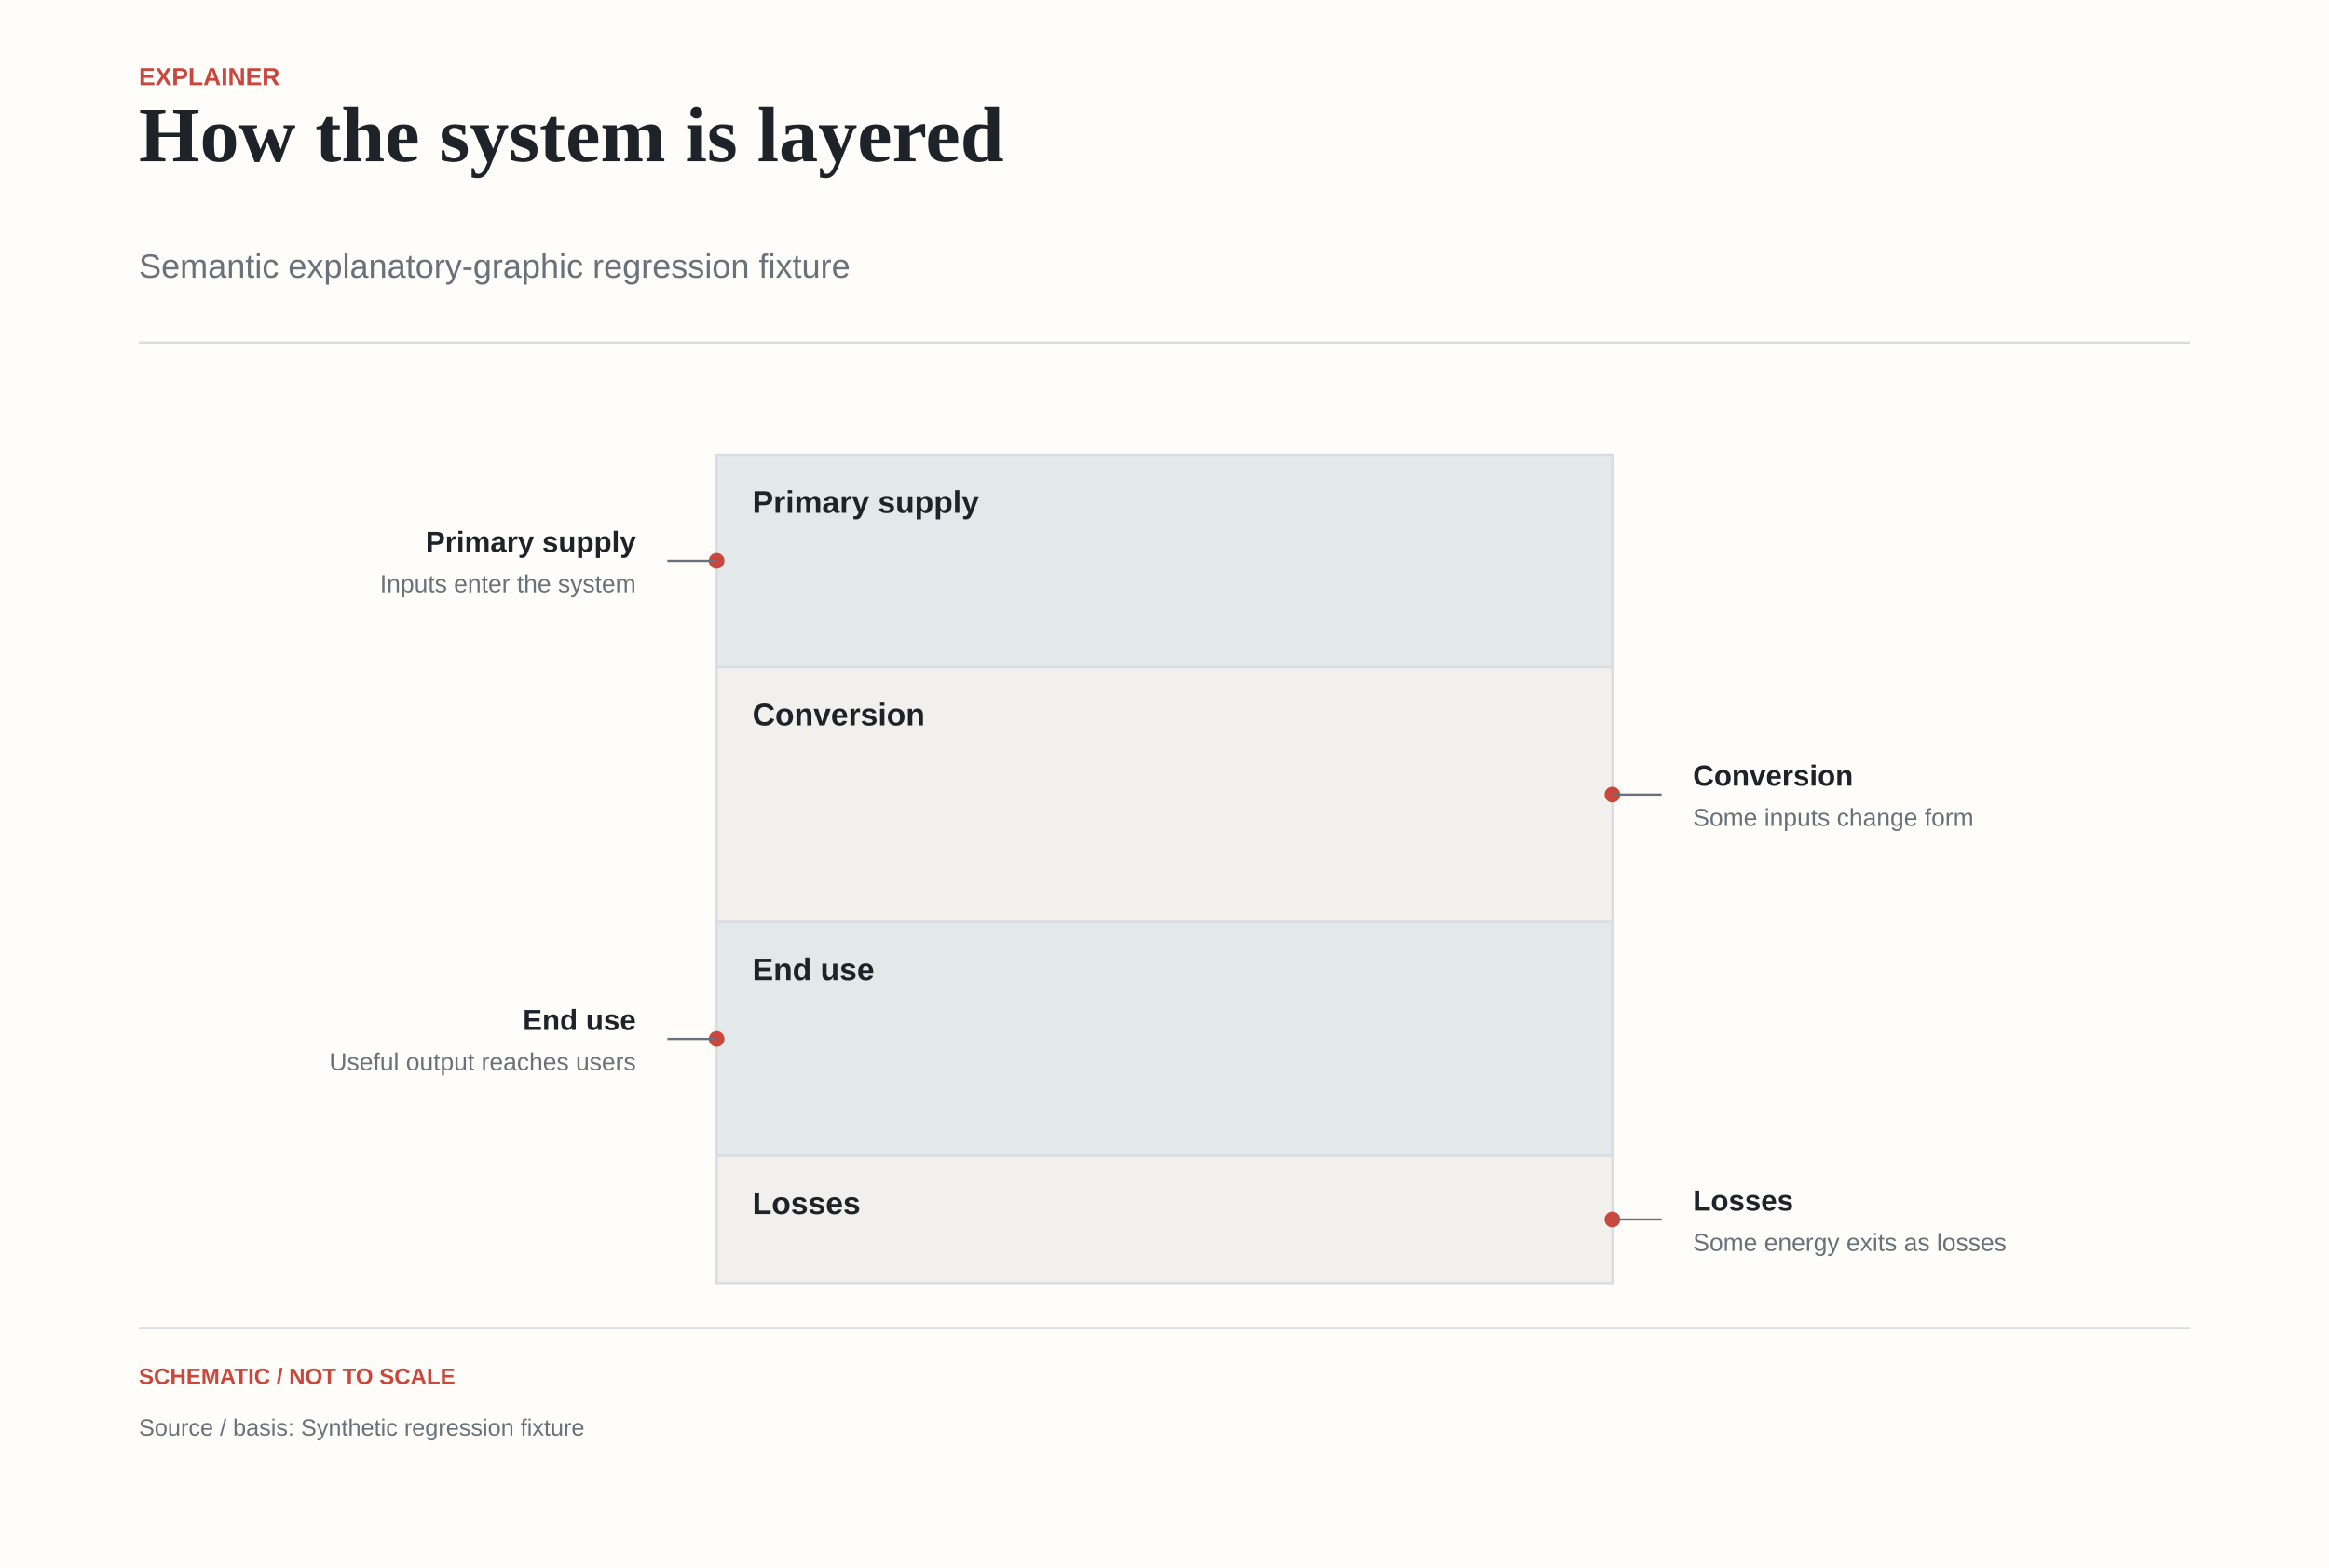
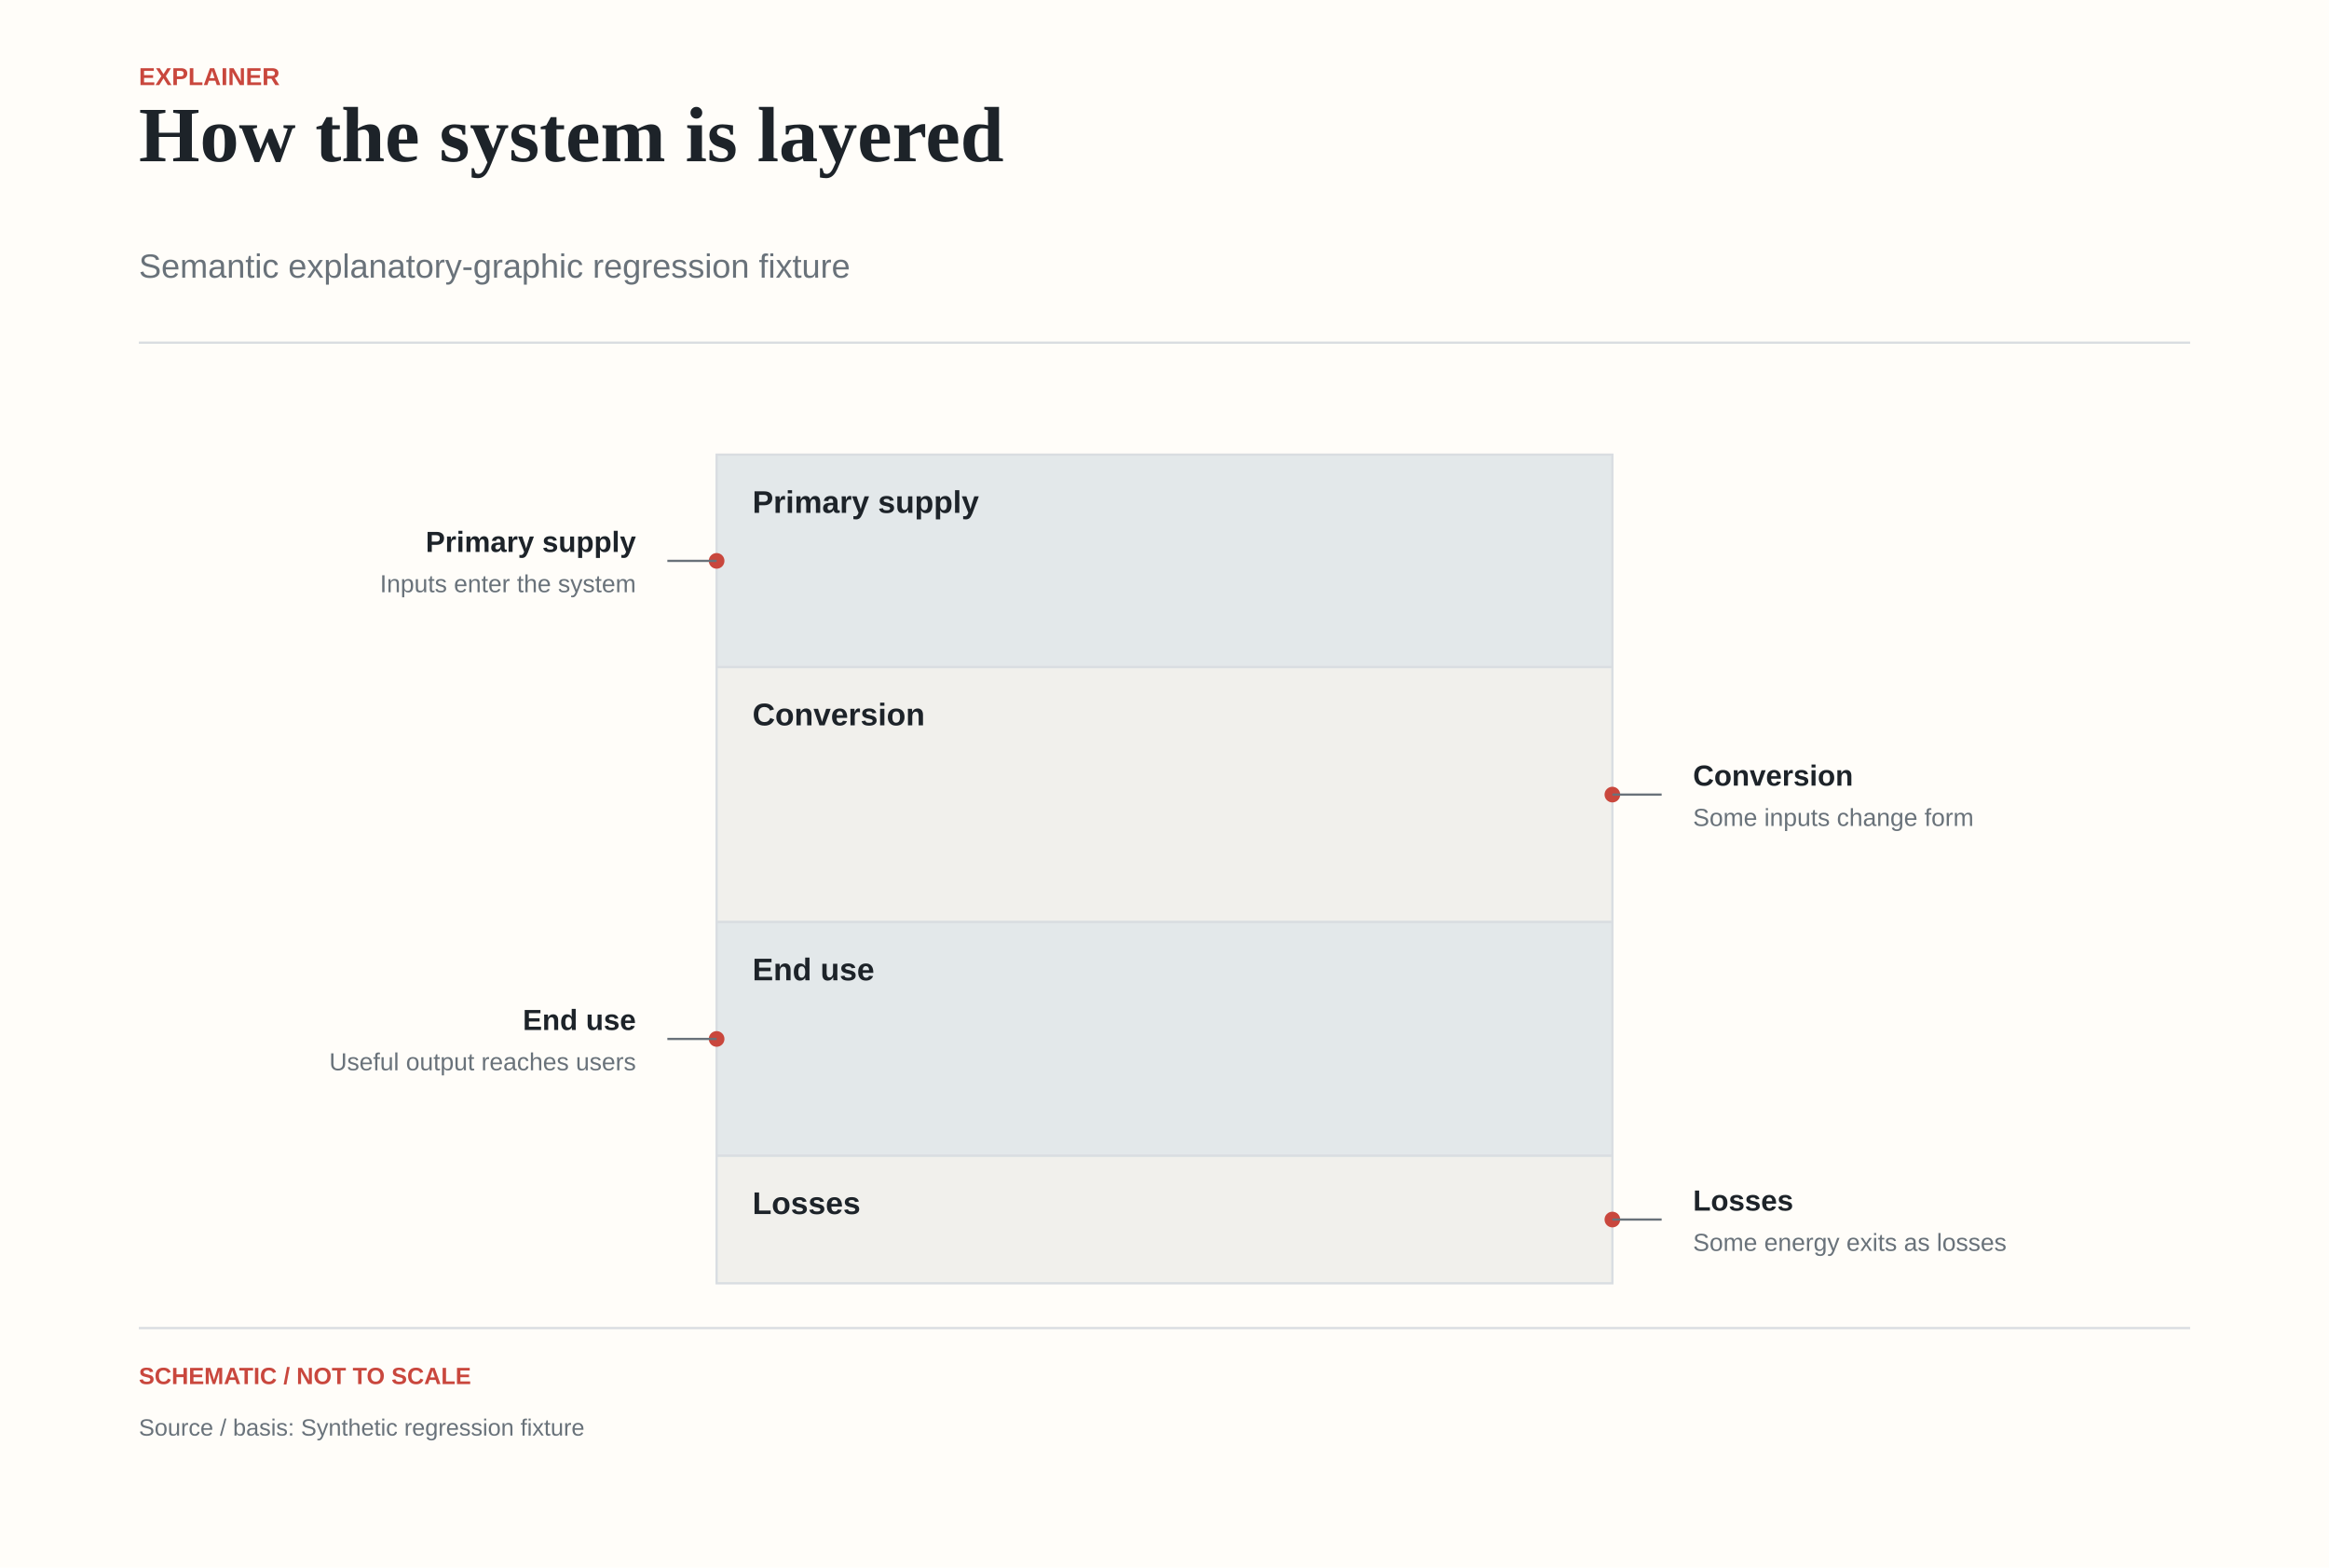
<svg xmlns="http://www.w3.org/2000/svg" viewBox="0 0 1040 700" role="img" aria-labelledby="ex-title ex-desc" data-explainer-version="0.1.0" data-view="cutaway">
  <rect width="1040" height="700" fill="#fffdf9" />
  <text x="62" y="38" text-anchor="start" font-family="Arial, Helvetica, sans-serif" font-size="11" font-weight="700" fill="#c9473d">EXPLAINER</text>
  <text x="62" y="72" text-anchor="start" font-family="Georgia, 'Times New Roman', serif" font-size="35" font-weight="700" fill="#1d2329">How the system is layered</text>
  <text x="62" y="124" text-anchor="start" font-family="Arial, Helvetica, sans-serif" font-size="15" font-weight="400" fill="#69727a">Semantic explanatory-graphic regression fixture</text>
  <line x1="62" y1="153" x2="978" y2="153" stroke="#d9dde1" />
  <rect x="320" y="203" width="400" height="94.872" fill="#e3e8ea" stroke="#d9dde1" />
  <text x="336" y="229" text-anchor="start" font-family="Arial, Helvetica, sans-serif" font-size="14" font-weight="700" fill="#1d2329">Primary supply</text>
  <circle cx="320" cy="250.436" r="3.5" fill="#c9473d" />
  <line x1="320" y1="250.436" x2="298" y2="250.436" stroke="#69727a" />
  <text x="284" y="246.436" text-anchor="end" font-family="Arial, Helvetica, sans-serif" font-size="13" font-weight="700" fill="#1d2329">Primary supply</text>
  <text x="284" y="264.436" text-anchor="end" font-family="Arial, Helvetica, sans-serif" font-size="11" font-weight="400" fill="#69727a">Inputs enter the system</text>
  <rect x="320" y="297.872" width="400" height="113.846" fill="#f1f0ec" stroke="#d9dde1" />
  <text x="336" y="323.872" text-anchor="start" font-family="Arial, Helvetica, sans-serif" font-size="14" font-weight="700" fill="#1d2329">Conversion</text>
  <circle cx="720" cy="354.795" r="3.5" fill="#c9473d" />
  <line x1="720" y1="354.795" x2="742" y2="354.795" stroke="#69727a" />
  <text x="756" y="350.795" text-anchor="start" font-family="Arial, Helvetica, sans-serif" font-size="13" font-weight="700" fill="#1d2329">Conversion</text>
  <text x="756" y="368.795" text-anchor="start" font-family="Arial, Helvetica, sans-serif" font-size="11" font-weight="400" fill="#69727a">Some inputs change form</text>
  <rect x="320" y="411.718" width="400" height="104.359" fill="#e3e8ea" stroke="#d9dde1" />
  <text x="336" y="437.718" text-anchor="start" font-family="Arial, Helvetica, sans-serif" font-size="14" font-weight="700" fill="#1d2329">End use</text>
  <circle cx="320" cy="463.897" r="3.5" fill="#c9473d" />
  <line x1="320" y1="463.897" x2="298" y2="463.897" stroke="#69727a" />
  <text x="284" y="459.897" text-anchor="end" font-family="Arial, Helvetica, sans-serif" font-size="13" font-weight="700" fill="#1d2329">End use</text>
  <text x="284" y="477.897" text-anchor="end" font-family="Arial, Helvetica, sans-serif" font-size="11" font-weight="400" fill="#69727a">Useful output reaches users</text>
  <rect x="320" y="516.077" width="400" height="56.923" fill="#f1f0ec" stroke="#d9dde1" />
  <text x="336" y="542.077" text-anchor="start" font-family="Arial, Helvetica, sans-serif" font-size="14" font-weight="700" fill="#1d2329">Losses</text>
  <circle cx="720" cy="544.538" r="3.5" fill="#c9473d" />
  <line x1="720" y1="544.538" x2="742" y2="544.538" stroke="#69727a" />
  <text x="756" y="540.538" text-anchor="start" font-family="Arial, Helvetica, sans-serif" font-size="13" font-weight="700" fill="#1d2329">Losses</text>
  <text x="756" y="558.538" text-anchor="start" font-family="Arial, Helvetica, sans-serif" font-size="11" font-weight="400" fill="#69727a">Some energy exits as losses</text>
  <line x1="62" y1="593" x2="978" y2="593" stroke="#d9dde1" />
-   <text x="62" y="618" text-anchor="start" font-family="Arial, Helvetica, sans-serif" font-size="10" font-weight="700" fill="#c9473d">SCHEMATIC / NOT TO SCALE</text>
+   <text x="62" y="618" text-anchor="start" font-family="Arial, Helvetica, sans-serif" font-size="10.5" font-weight="700" fill="#c9473d">SCHEMATIC / NOT TO SCALE</text>
  <text x="62" y="641" text-anchor="start" font-family="Arial, Helvetica, sans-serif" font-size="10.5" font-weight="400" fill="#69727a">Source / basis: Synthetic regression fixture</text>
</svg>
